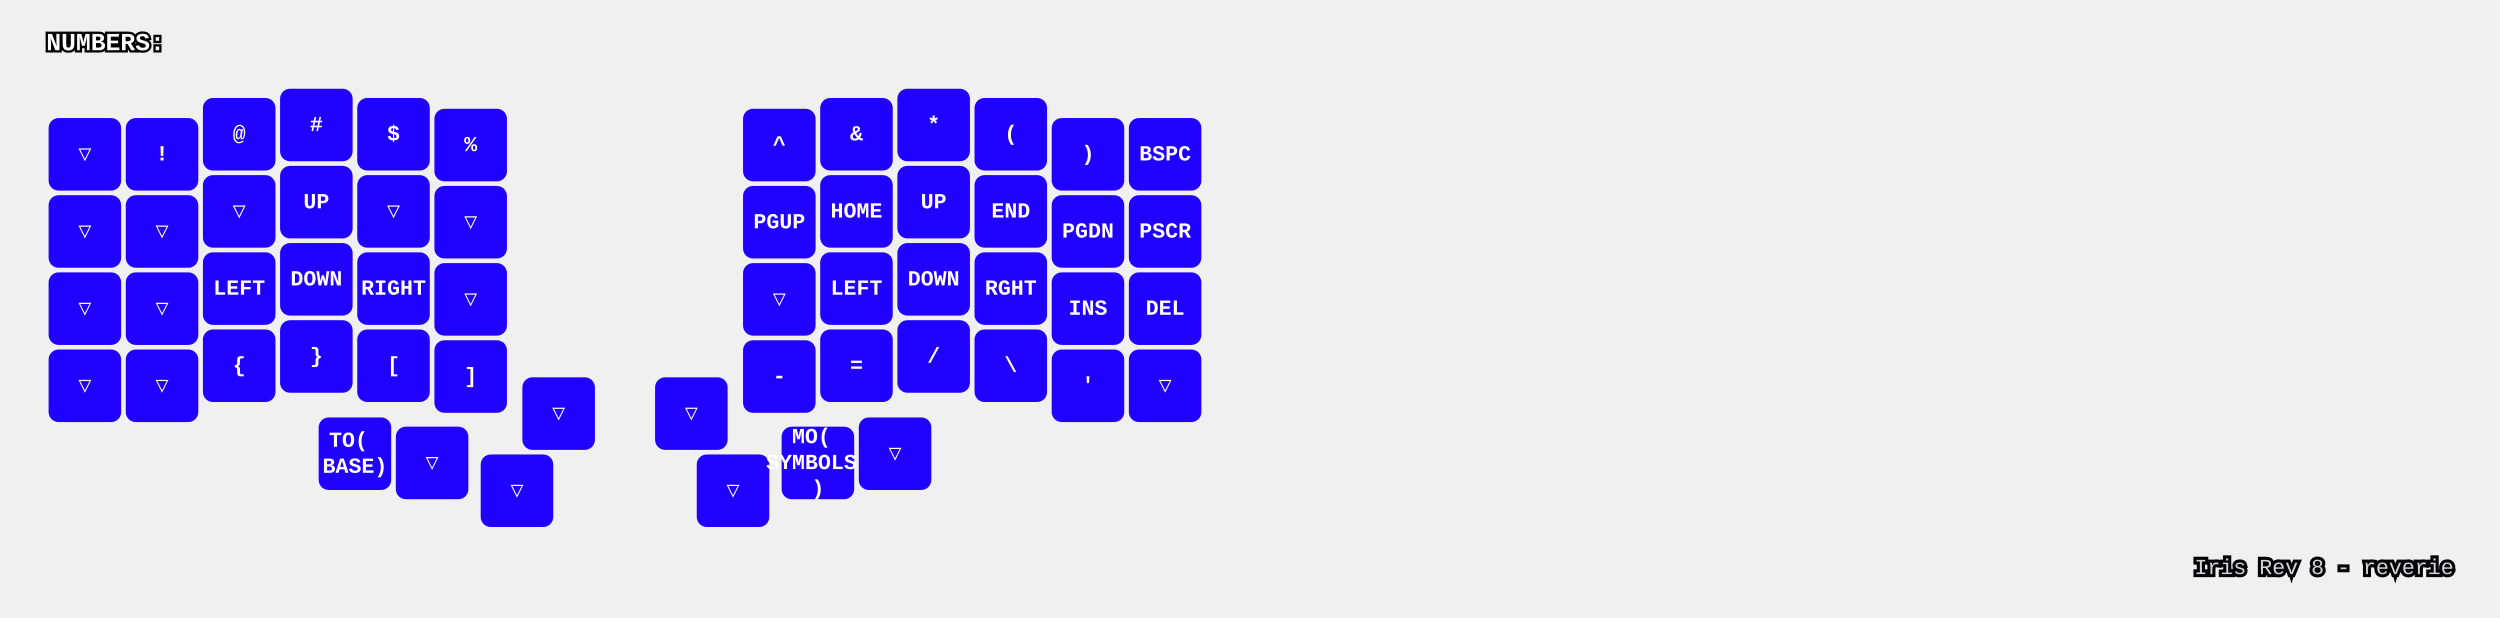
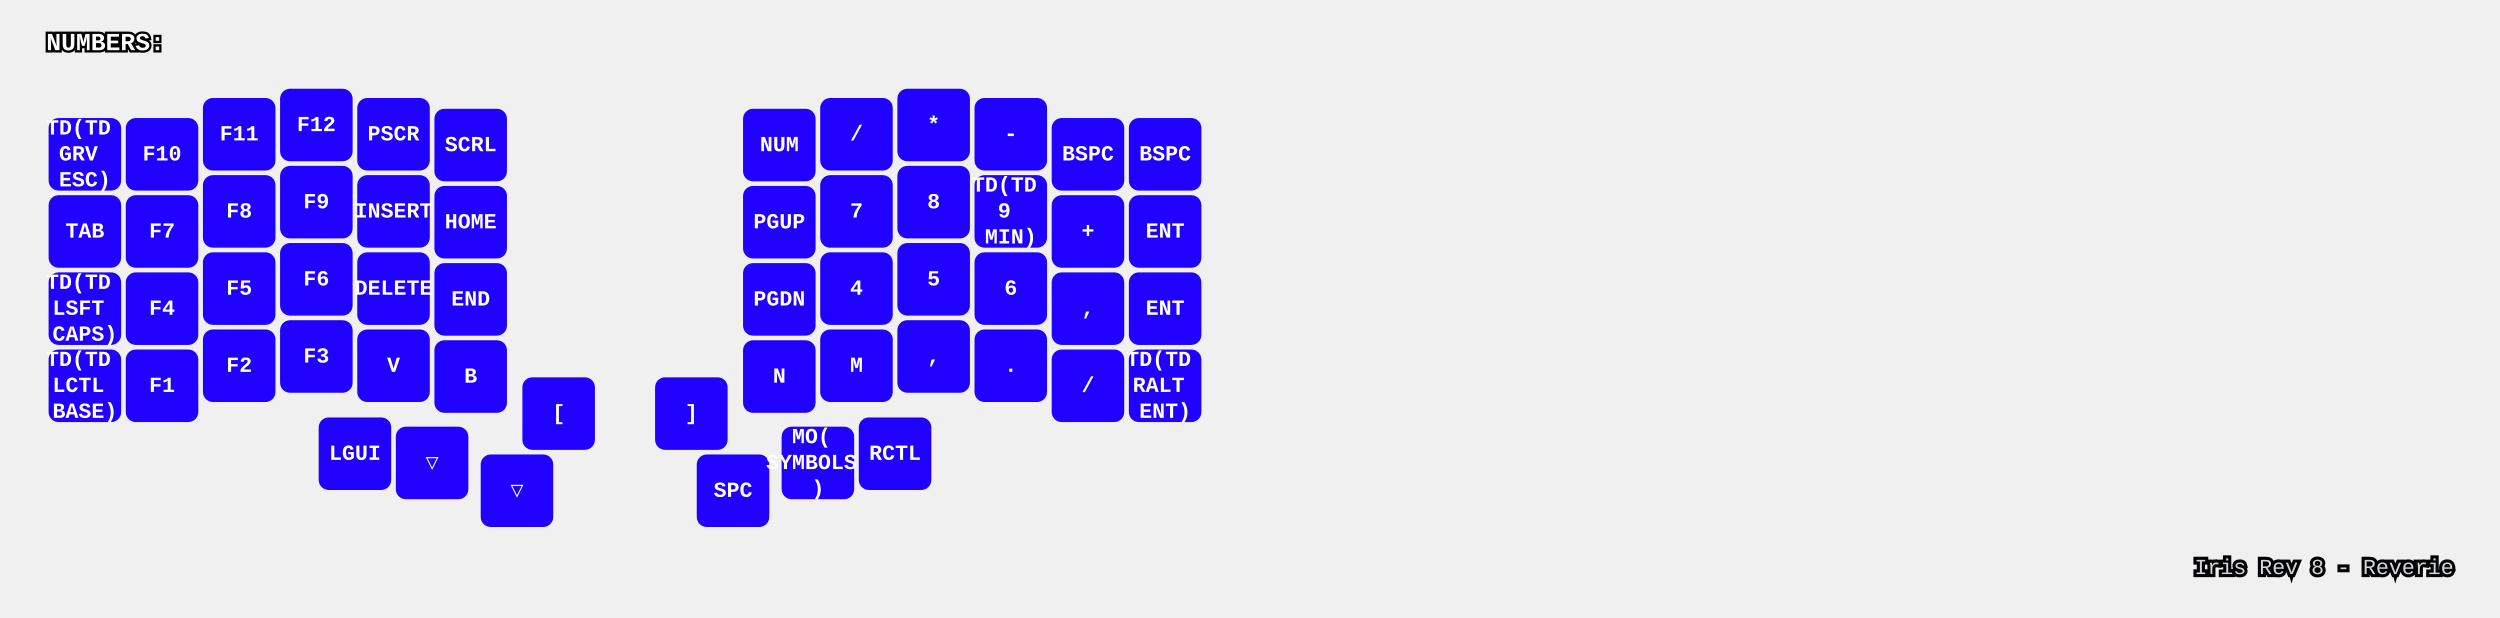
<svg xmlns="http://www.w3.org/2000/svg" width="1620" height="400" viewBox="0 0 1620 400" class="keymap">
  <style>/* inherit to force styles through use tags */
svg path {
    fill: inherit;
}

/* font and background color specifications */
svg.keymap {
    font-family: SFMono-Regular,Consolas,Liberation Mono,Menlo,monospace;
    font-size: 14px;
    font-kerning: normal;
    text-rendering: optimizeLegibility;
    fill: #24292e;
}

/* default key styling */
rect.key {
    fill: #f6f8fa;
}

rect.key, rect.combo {
    stroke: #c9cccf;
    stroke-width: 1;
}

/* default key side styling, only used is draw_key_sides is set */
rect.side {
    filter: brightness(90%);
}

/* color accent for combo boxes */
rect.combo, rect.combo-separate {
    fill: #cdf;
}

/* color accent for held keys */
rect.held, rect.combo.held {
    fill: #fdd;
}

/* color accent for ghost (optional) keys */
rect.ghost, rect.combo.ghost {
    stroke-dasharray: 4, 4;
    stroke-width: 2;
}

text {
    text-anchor: middle;
    dominant-baseline: middle;
}

/* styling for layer labels */
text.label {
    font-weight: bold;
    text-anchor: start;
    stroke: white;
    stroke-width: 4;
    paint-order: stroke;
}

/* styling for optional footer */
text.footer {
    text-anchor: end;
    dominant-baseline: auto;
    stroke: white;
    stroke-width: 4;
    paint-order: stroke;
}

/* styling for combo tap, and key non-tap label text */
text.combo, text.hold, text.shifted, text.left, text.right {
    font-size: 11px;
}

text.hold {
    text-anchor: middle;
    dominant-baseline: auto;
}

text.shifted {
    text-anchor: middle;
    dominant-baseline: hanging;
}

text.left {
    text-anchor: start;
}

text.right {
    text-anchor: end;
}

text.layer-activator {
    text-decoration: underline;
}

/* styling for hold/shifted label text in combo box */
text.combo.hold, text.combo.shifted, text.combo.left, text.combo.right {
    font-size: 8px;
}

/* lighter symbol for transparent keys */
text.trans {
    fill: #7b7e81;
}

/* styling for combo dendrons */
path.combo {
    stroke-width: 1;
    stroke: gray;
    fill: none;
}

/* Start Tabler Icons Cleanup */
/* cannot use height/width with glyphs */
.icon-tabler &gt; path {
    fill: inherit;
    stroke: inherit;
    stroke-width: 2;
}
/* hide tabler's default box */
.icon-tabler &gt; path[stroke="none"][fill="none"] {
    visibility: hidden;
}
/* End Tabler Icons Cleanup */

svg.keymap { fill: #d1d6db; }
rect.key { fill: #3f4750; }
rect.key, rect.combo { stroke: #60666c; }
rect.combo, rect.combo-separate { fill: #1f3d7a; }
rect.held, rect.combo.held { fill: #854747; }
text.label, text.footer { stroke: black; }
text.trans { fill: #7e8184; }
path.combo { stroke: #7f7f7f; }

svg.keymap g.layer-BASE rect.key { fill: #9300ff !important; stroke: #9300ff !important; } /* Star Platinum Purple */ 
svg.keymap g.layer-FUNCTION rect.key { fill: #0fee00 !important; stroke: #0fee00 !important; }  /* Squeeze Toy Alien */ 
svg.keymap g.layer-NUMBERS rect.key { fill: #2000ff !important; stroke: #2000ff !important; }  /* Blue Pencil */ 
svg.keymap g.layer-SYMBOLS rect.key { fill: #ff0000 !important; stroke: #ff0000 !important; } /* Red */ 
svg.keymap g.layer-SYSTEM rect.key { fill: #f6ff00 !important; stroke: #f6ff00 !important; } /* Busy Bee */
svg.keymap g.layer-GAMING rect.key { fill: #00fff4 !important; stroke: #00fff4 !important; } /* Turquoise Blue */ 
svg.keymap g.layer-MACRO rect.key { fill: #ff008e !important; stroke: #ff008e !important; } /* Pink Panther */

/* Make transparent keys have reduced opacity */
rect.ghost { 
  fill: #666666 !important; 
  opacity: 0.3 !important; 
}

/* Better contrast for text on colored backgrounds */
/* Add new layers here: svg.keymap g.layer-NEWLAYER text { fill: #000000; } */

/* Layer title styling - GitHub-friendly colors */
text.label {
  fill: #ffffff !important;
  font-weight: bold !important;
  font-size: 16px !important;
  font-family: Arial, sans-serif !important;
  stroke: #000000 !important;
  stroke-width: 3px !important;
  paint-order: stroke !important;
}

/* Key text styling by layer (excluding labels) */
svg.keymap g.layer-BASE text:not(.label),
svg.keymap g.layer-NUMBERS text:not(.label) {
  fill: #ffffff !important;
  font-weight: bold !important;
  font-size: 14px !important;
}
svg.keymap g.layer-FUNCTION text:not(.label),
svg.keymap g.layer-SYMBOLS text:not(.label),
svg.keymap g.layer-SYSTEM text:not(.label),
svg.keymap g.layer-GAMING text:not(.label),
svg.keymap g.layer-MACRO text:not(.label) {
  fill: #000000 !important;
  font-weight: bold !important;
  font-size: 14px !important;
}

/* Held/accent keys */
rect.held { 
  fill: #ff6b6b !important; 
  opacity: 0.8 !important; 
}

/* Combo styling */
rect.combo { 
  fill: #4ecdc4 !important; 
  opacity: 0.7 !important; 
}
</style>
  <g transform="translate(30, 0)" class="layer-NUMBERS">
    <text x="0" y="28" class="label" id="NUMBERS">NUMBERS:</text>
    <g transform="translate(0, 56)">
-       <g transform="translate(25, 44)" class="key trans keypos-0">
-         <rect rx="6" ry="6" x="-23" y="-23" width="46" height="46" class="key trans" />
-         <text x="0" y="0" class="key trans tap">▽</text>
+       <g transform="translate(25, 44)" class="key keypos-0">
+         <rect rx="6" ry="6" x="-23" y="-23" width="46" height="46" class="key" />
+         <text x="0" y="0" class="key tap">
+           <tspan x="0" dy="-1.2em">TD(TD</tspan>
+           <tspan x="0" dy="1.2em">GRV</tspan>
+           <tspan x="0" dy="1.2em">ESC)</tspan>
+         </text>
      </g>
      <g transform="translate(75, 44)" class="key keypos-1">
        <rect rx="6" ry="6" x="-23" y="-23" width="46" height="46" class="key" />
-         <text x="0" y="0" class="key tap">!</text>
+         <text x="0" y="0" class="key tap">F10</text>
      </g>
      <g transform="translate(125, 31)" class="key keypos-2">
        <rect rx="6" ry="6" x="-23" y="-23" width="46" height="46" class="key" />
-         <text x="0" y="0" class="key tap">@</text>
+         <text x="0" y="0" class="key tap">F11</text>
      </g>
      <g transform="translate(175, 25)" class="key keypos-3">
        <rect rx="6" ry="6" x="-23" y="-23" width="46" height="46" class="key" />
-         <text x="0" y="0" class="key tap">#</text>
+         <text x="0" y="0" class="key tap">F12</text>
      </g>
      <g transform="translate(225, 31)" class="key keypos-4">
        <rect rx="6" ry="6" x="-23" y="-23" width="46" height="46" class="key" />
-         <text x="0" y="0" class="key tap">$</text>
+         <text x="0" y="0" class="key tap">PSCR</text>
      </g>
      <g transform="translate(275, 38)" class="key keypos-5">
        <rect rx="6" ry="6" x="-23" y="-23" width="46" height="46" class="key" />
-         <text x="0" y="0" class="key tap">%</text>
+         <text x="0" y="0" class="key tap">SCRL</text>
      </g>
      <g transform="translate(475, 38)" class="key keypos-6">
        <rect rx="6" ry="6" x="-23" y="-23" width="46" height="46" class="key" />
-         <text x="0" y="0" class="key tap">^</text>
+         <text x="0" y="0" class="key tap">NUM</text>
      </g>
      <g transform="translate(525, 31)" class="key keypos-7">
        <rect rx="6" ry="6" x="-23" y="-23" width="46" height="46" class="key" />
-         <text x="0" y="0" class="key tap">&amp;</text>
+         <text x="0" y="0" class="key tap">/</text>
      </g>
      <g transform="translate(575, 25)" class="key keypos-8">
        <rect rx="6" ry="6" x="-23" y="-23" width="46" height="46" class="key" />
        <text x="0" y="0" class="key tap">*</text>
      </g>
      <g transform="translate(625, 31)" class="key keypos-9">
        <rect rx="6" ry="6" x="-23" y="-23" width="46" height="46" class="key" />
-         <text x="0" y="0" class="key tap">(</text>
+         <text x="0" y="0" class="key tap">-</text>
      </g>
      <g transform="translate(675, 44)" class="key keypos-10">
        <rect rx="6" ry="6" x="-23" y="-23" width="46" height="46" class="key" />
-         <text x="0" y="0" class="key tap">)</text>
+         <text x="0" y="0" class="key tap">BSPC</text>
      </g>
      <g transform="translate(725, 44)" class="key keypos-11">
        <rect rx="6" ry="6" x="-23" y="-23" width="46" height="46" class="key" />
        <text x="0" y="0" class="key tap">BSPC</text>
      </g>
-       <g transform="translate(25, 94)" class="key trans keypos-12">
-         <rect rx="6" ry="6" x="-23" y="-23" width="46" height="46" class="key trans" />
-         <text x="0" y="0" class="key trans tap">▽</text>
-       </g>
-       <g transform="translate(75, 94)" class="key trans keypos-13">
-         <rect rx="6" ry="6" x="-23" y="-23" width="46" height="46" class="key trans" />
-         <text x="0" y="0" class="key trans tap">▽</text>
-       </g>
-       <g transform="translate(125, 81)" class="key trans keypos-14">
-         <rect rx="6" ry="6" x="-23" y="-23" width="46" height="46" class="key trans" />
-         <text x="0" y="0" class="key trans tap">▽</text>
+       <g transform="translate(25, 94)" class="key keypos-12">
+         <rect rx="6" ry="6" x="-23" y="-23" width="46" height="46" class="key" />
+         <text x="0" y="0" class="key tap">TAB</text>
+       </g>
+       <g transform="translate(75, 94)" class="key keypos-13">
+         <rect rx="6" ry="6" x="-23" y="-23" width="46" height="46" class="key" />
+         <text x="0" y="0" class="key tap">F7</text>
+       </g>
+       <g transform="translate(125, 81)" class="key keypos-14">
+         <rect rx="6" ry="6" x="-23" y="-23" width="46" height="46" class="key" />
+         <text x="0" y="0" class="key tap">F8</text>
      </g>
      <g transform="translate(175, 75)" class="key keypos-15">
        <rect rx="6" ry="6" x="-23" y="-23" width="46" height="46" class="key" />
-         <text x="0" y="0" class="key tap">UP</text>
-       </g>
-       <g transform="translate(225, 81)" class="key trans keypos-16">
-         <rect rx="6" ry="6" x="-23" y="-23" width="46" height="46" class="key trans" />
-         <text x="0" y="0" class="key trans tap">▽</text>
-       </g>
-       <g transform="translate(275, 88)" class="key trans keypos-17">
-         <rect rx="6" ry="6" x="-23" y="-23" width="46" height="46" class="key trans" />
-         <text x="0" y="0" class="key trans tap">▽</text>
+         <text x="0" y="0" class="key tap">F9</text>
+       </g>
+       <g transform="translate(225, 81)" class="key keypos-16">
+         <rect rx="6" ry="6" x="-23" y="-23" width="46" height="46" class="key" />
+         <text x="0" y="0" class="key tap">INSERT</text>
+       </g>
+       <g transform="translate(275, 88)" class="key keypos-17">
+         <rect rx="6" ry="6" x="-23" y="-23" width="46" height="46" class="key" />
+         <text x="0" y="0" class="key tap">HOME</text>
      </g>
      <g transform="translate(475, 88)" class="key keypos-18">
        <rect rx="6" ry="6" x="-23" y="-23" width="46" height="46" class="key" />
        <text x="0" y="0" class="key tap">PGUP</text>
      </g>
      <g transform="translate(525, 81)" class="key keypos-19">
        <rect rx="6" ry="6" x="-23" y="-23" width="46" height="46" class="key" />
-         <text x="0" y="0" class="key tap">HOME</text>
+         <text x="0" y="0" class="key tap">7</text>
      </g>
      <g transform="translate(575, 75)" class="key keypos-20">
        <rect rx="6" ry="6" x="-23" y="-23" width="46" height="46" class="key" />
-         <text x="0" y="0" class="key tap">UP</text>
+         <text x="0" y="0" class="key tap">8</text>
      </g>
      <g transform="translate(625, 81)" class="key keypos-21">
        <rect rx="6" ry="6" x="-23" y="-23" width="46" height="46" class="key" />
+         <text x="0" y="0" class="key tap">
+           <tspan x="0" dy="-1.2em">TD(TD</tspan>
+           <tspan x="0" dy="1.2em">9</tspan>
+           <tspan x="0" dy="1.2em">MIN)</tspan>
+         </text>
+       </g>
+       <g transform="translate(675, 94)" class="key keypos-22">
+         <rect rx="6" ry="6" x="-23" y="-23" width="46" height="46" class="key" />
+         <text x="0" y="0" class="key tap">+</text>
+       </g>
+       <g transform="translate(725, 94)" class="key keypos-23">
+         <rect rx="6" ry="6" x="-23" y="-23" width="46" height="46" class="key" />
+         <text x="0" y="0" class="key tap">ENT</text>
+       </g>
+       <g transform="translate(25, 144)" class="key keypos-24">
+         <rect rx="6" ry="6" x="-23" y="-23" width="46" height="46" class="key" />
+         <text x="0" y="0" class="key tap">
+           <tspan x="0" dy="-1.2em">TD(TD</tspan>
+           <tspan x="0" dy="1.2em">LSFT</tspan>
+           <tspan x="0" dy="1.2em">CAPS)</tspan>
+         </text>
+       </g>
+       <g transform="translate(75, 144)" class="key keypos-25">
+         <rect rx="6" ry="6" x="-23" y="-23" width="46" height="46" class="key" />
+         <text x="0" y="0" class="key tap">F4</text>
+       </g>
+       <g transform="translate(125, 131)" class="key keypos-26">
+         <rect rx="6" ry="6" x="-23" y="-23" width="46" height="46" class="key" />
+         <text x="0" y="0" class="key tap">F5</text>
+       </g>
+       <g transform="translate(175, 125)" class="key keypos-27">
+         <rect rx="6" ry="6" x="-23" y="-23" width="46" height="46" class="key" />
+         <text x="0" y="0" class="key tap">F6</text>
+       </g>
+       <g transform="translate(225, 131)" class="key keypos-28">
+         <rect rx="6" ry="6" x="-23" y="-23" width="46" height="46" class="key" />
+         <text x="0" y="0" class="key tap">DELETE</text>
+       </g>
+       <g transform="translate(275, 138)" class="key keypos-29">
+         <rect rx="6" ry="6" x="-23" y="-23" width="46" height="46" class="key" />
        <text x="0" y="0" class="key tap">END</text>
      </g>
-       <g transform="translate(675, 94)" class="key keypos-22">
+       <g transform="translate(475, 138)" class="key keypos-30">
        <rect rx="6" ry="6" x="-23" y="-23" width="46" height="46" class="key" />
        <text x="0" y="0" class="key tap">PGDN</text>
      </g>
-       <g transform="translate(725, 94)" class="key keypos-23">
-         <rect rx="6" ry="6" x="-23" y="-23" width="46" height="46" class="key" />
-         <text x="0" y="0" class="key tap">PSCR</text>
-       </g>
-       <g transform="translate(25, 144)" class="key trans keypos-24">
-         <rect rx="6" ry="6" x="-23" y="-23" width="46" height="46" class="key trans" />
-         <text x="0" y="0" class="key trans tap">▽</text>
-       </g>
-       <g transform="translate(75, 144)" class="key trans keypos-25">
-         <rect rx="6" ry="6" x="-23" y="-23" width="46" height="46" class="key trans" />
-         <text x="0" y="0" class="key trans tap">▽</text>
-       </g>
-       <g transform="translate(125, 131)" class="key keypos-26">
-         <rect rx="6" ry="6" x="-23" y="-23" width="46" height="46" class="key" />
-         <text x="0" y="0" class="key tap">LEFT</text>
-       </g>
-       <g transform="translate(175, 125)" class="key keypos-27">
-         <rect rx="6" ry="6" x="-23" y="-23" width="46" height="46" class="key" />
-         <text x="0" y="0" class="key tap">DOWN</text>
-       </g>
-       <g transform="translate(225, 131)" class="key keypos-28">
-         <rect rx="6" ry="6" x="-23" y="-23" width="46" height="46" class="key" />
-         <text x="0" y="0" class="key tap">RIGHT</text>
-       </g>
-       <g transform="translate(275, 138)" class="key trans keypos-29">
-         <rect rx="6" ry="6" x="-23" y="-23" width="46" height="46" class="key trans" />
-         <text x="0" y="0" class="key trans tap">▽</text>
-       </g>
-       <g transform="translate(475, 138)" class="key trans keypos-30">
-         <rect rx="6" ry="6" x="-23" y="-23" width="46" height="46" class="key trans" />
-         <text x="0" y="0" class="key trans tap">▽</text>
-       </g>
      <g transform="translate(525, 131)" class="key keypos-31">
        <rect rx="6" ry="6" x="-23" y="-23" width="46" height="46" class="key" />
-         <text x="0" y="0" class="key tap">LEFT</text>
+         <text x="0" y="0" class="key tap">4</text>
      </g>
      <g transform="translate(575, 125)" class="key keypos-32">
        <rect rx="6" ry="6" x="-23" y="-23" width="46" height="46" class="key" />
-         <text x="0" y="0" class="key tap">DOWN</text>
+         <text x="0" y="0" class="key tap">5</text>
      </g>
      <g transform="translate(625, 131)" class="key keypos-33">
        <rect rx="6" ry="6" x="-23" y="-23" width="46" height="46" class="key" />
-         <text x="0" y="0" class="key tap">RGHT</text>
+         <text x="0" y="0" class="key tap">6</text>
      </g>
      <g transform="translate(675, 144)" class="key keypos-34">
        <rect rx="6" ry="6" x="-23" y="-23" width="46" height="46" class="key" />
-         <text x="0" y="0" class="key tap">INS</text>
+         <text x="0" y="0" class="key tap">,</text>
      </g>
      <g transform="translate(725, 144)" class="key keypos-35">
        <rect rx="6" ry="6" x="-23" y="-23" width="46" height="46" class="key" />
-         <text x="0" y="0" class="key tap">DEL</text>
-       </g>
-       <g transform="translate(25, 194)" class="key trans keypos-36">
-         <rect rx="6" ry="6" x="-23" y="-23" width="46" height="46" class="key trans" />
-         <text x="0" y="0" class="key trans tap">▽</text>
-       </g>
-       <g transform="translate(75, 194)" class="key trans keypos-37">
-         <rect rx="6" ry="6" x="-23" y="-23" width="46" height="46" class="key trans" />
-         <text x="0" y="0" class="key trans tap">▽</text>
+         <text x="0" y="0" class="key tap">ENT</text>
+       </g>
+       <g transform="translate(25, 194)" class="key keypos-36">
+         <rect rx="6" ry="6" x="-23" y="-23" width="46" height="46" class="key" />
+         <text x="0" y="0" class="key tap">
+           <tspan x="0" dy="-1.2em">TD(TD</tspan>
+           <tspan x="0" dy="1.2em">LCTL</tspan>
+           <tspan x="0" dy="1.2em">BASE)</tspan>
+         </text>
+       </g>
+       <g transform="translate(75, 194)" class="key keypos-37">
+         <rect rx="6" ry="6" x="-23" y="-23" width="46" height="46" class="key" />
+         <text x="0" y="0" class="key tap">F1</text>
      </g>
      <g transform="translate(125, 181)" class="key keypos-38">
        <rect rx="6" ry="6" x="-23" y="-23" width="46" height="46" class="key" />
-         <text x="0" y="0" class="key tap">{</text>
+         <text x="0" y="0" class="key tap">F2</text>
      </g>
      <g transform="translate(175, 175)" class="key keypos-39">
        <rect rx="6" ry="6" x="-23" y="-23" width="46" height="46" class="key" />
-         <text x="0" y="0" class="key tap">}</text>
+         <text x="0" y="0" class="key tap">F3</text>
      </g>
      <g transform="translate(225, 181)" class="key keypos-40">
        <rect rx="6" ry="6" x="-23" y="-23" width="46" height="46" class="key" />
+         <text x="0" y="0" class="key tap">V</text>
+       </g>
+       <g transform="translate(275, 188)" class="key keypos-41">
+         <rect rx="6" ry="6" x="-23" y="-23" width="46" height="46" class="key" />
+         <text x="0" y="0" class="key tap">B</text>
+       </g>
+       <g transform="translate(332, 212)" class="key keypos-42">
+         <rect rx="6" ry="6" x="-23" y="-23" width="46" height="46" class="key" />
        <text x="0" y="0" class="key tap">[</text>
      </g>
-       <g transform="translate(275, 188)" class="key keypos-41">
+       <g transform="translate(418, 212)" class="key keypos-43">
        <rect rx="6" ry="6" x="-23" y="-23" width="46" height="46" class="key" />
        <text x="0" y="0" class="key tap">]</text>
      </g>
-       <g transform="translate(332, 212)" class="key trans keypos-42">
-         <rect rx="6" ry="6" x="-23" y="-23" width="46" height="46" class="key trans" />
-         <text x="0" y="0" class="key trans tap">▽</text>
-       </g>
-       <g transform="translate(418, 212)" class="key trans keypos-43">
-         <rect rx="6" ry="6" x="-23" y="-23" width="46" height="46" class="key trans" />
-         <text x="0" y="0" class="key trans tap">▽</text>
-       </g>
      <g transform="translate(475, 188)" class="key keypos-44">
        <rect rx="6" ry="6" x="-23" y="-23" width="46" height="46" class="key" />
-         <text x="0" y="0" class="key tap">-</text>
+         <text x="0" y="0" class="key tap">N</text>
      </g>
      <g transform="translate(525, 181)" class="key keypos-45">
        <rect rx="6" ry="6" x="-23" y="-23" width="46" height="46" class="key" />
-         <text x="0" y="0" class="key tap">=</text>
+         <text x="0" y="0" class="key tap">M</text>
      </g>
      <g transform="translate(575, 175)" class="key keypos-46">
        <rect rx="6" ry="6" x="-23" y="-23" width="46" height="46" class="key" />
+         <text x="0" y="0" class="key tap">,</text>
+       </g>
+       <g transform="translate(625, 181)" class="key keypos-47">
+         <rect rx="6" ry="6" x="-23" y="-23" width="46" height="46" class="key" />
+         <text x="0" y="0" class="key tap">.</text>
+       </g>
+       <g transform="translate(675, 194)" class="key keypos-48">
+         <rect rx="6" ry="6" x="-23" y="-23" width="46" height="46" class="key" />
        <text x="0" y="0" class="key tap">/</text>
      </g>
-       <g transform="translate(625, 181)" class="key keypos-47">
-         <rect rx="6" ry="6" x="-23" y="-23" width="46" height="46" class="key" />
-         <text x="0" y="0" class="key tap">\</text>
-       </g>
-       <g transform="translate(675, 194)" class="key keypos-48">
-         <rect rx="6" ry="6" x="-23" y="-23" width="46" height="46" class="key" />
-         <text x="0" y="0" class="key tap">'</text>
-       </g>
-       <g transform="translate(725, 194)" class="key trans keypos-49">
-         <rect rx="6" ry="6" x="-23" y="-23" width="46" height="46" class="key trans" />
-         <text x="0" y="0" class="key trans tap">▽</text>
+       <g transform="translate(725, 194)" class="key keypos-49">
+         <rect rx="6" ry="6" x="-23" y="-23" width="46" height="46" class="key" />
+         <text x="0" y="0" class="key tap">
+           <tspan x="0" dy="-1.2em">TD(TD</tspan>
+           <tspan x="0" dy="1.2em">RALT</tspan>
+           <tspan x="0" dy="1.2em">ENT)</tspan>
+         </text>
      </g>
      <g transform="translate(200, 238)" class="key keypos-50">
        <rect rx="6" ry="6" x="-23" y="-23" width="46" height="46" class="key" />
-         <text x="0" y="0" class="key tap">
-           <tspan x="0" dy="-0.6em">TO(</tspan>
-           <tspan x="0" dy="1.2em">BASE)</tspan>
-         </text>
+         <text x="0" y="0" class="key tap">LGUI</text>
      </g>
      <g transform="translate(250, 244)" class="key trans keypos-51">
        <rect rx="6" ry="6" x="-23" y="-23" width="46" height="46" class="key trans" />
        <text x="0" y="0" class="key trans tap">▽</text>
      </g>
      <g transform="translate(305, 262)" class="key trans keypos-52">
        <rect rx="6" ry="6" x="-23" y="-23" width="46" height="46" class="key trans" />
        <text x="0" y="0" class="key trans tap">▽</text>
      </g>
-       <g transform="translate(445, 262)" class="key trans keypos-53">
-         <rect rx="6" ry="6" x="-23" y="-23" width="46" height="46" class="key trans" />
-         <text x="0" y="0" class="key trans tap">▽</text>
+       <g transform="translate(445, 262)" class="key keypos-53">
+         <rect rx="6" ry="6" x="-23" y="-23" width="46" height="46" class="key" />
+         <text x="0" y="0" class="key tap">SPC</text>
      </g>
      <g transform="translate(500, 244)" class="key keypos-54">
        <rect rx="6" ry="6" x="-23" y="-23" width="46" height="46" class="key" />
        <text x="0" y="0" class="key tap">
          <tspan x="0" dy="-1.2em">MO(</tspan>
          <tspan x="0" dy="1.2em">SYMBOLS</tspan>
          <tspan x="0" dy="1.2em">)</tspan>
        </text>
      </g>
-       <g transform="translate(550, 238)" class="key trans keypos-55">
-         <rect rx="6" ry="6" x="-23" y="-23" width="46" height="46" class="key trans" />
-         <text x="0" y="0" class="key trans tap">▽</text>
+       <g transform="translate(550, 238)" class="key keypos-55">
+         <rect rx="6" ry="6" x="-23" y="-23" width="46" height="46" class="key" />
+         <text x="0" y="0" class="key tap">RCTL</text>
      </g>
    </g>
  </g>
-   <text x="1590.0" y="372.0" class="footer">Iris Rev 8 - reverie</text>
+   <text x="1590.0" y="372.0" class="footer">Iris Rev 8 - Reverie</text>
</svg>
